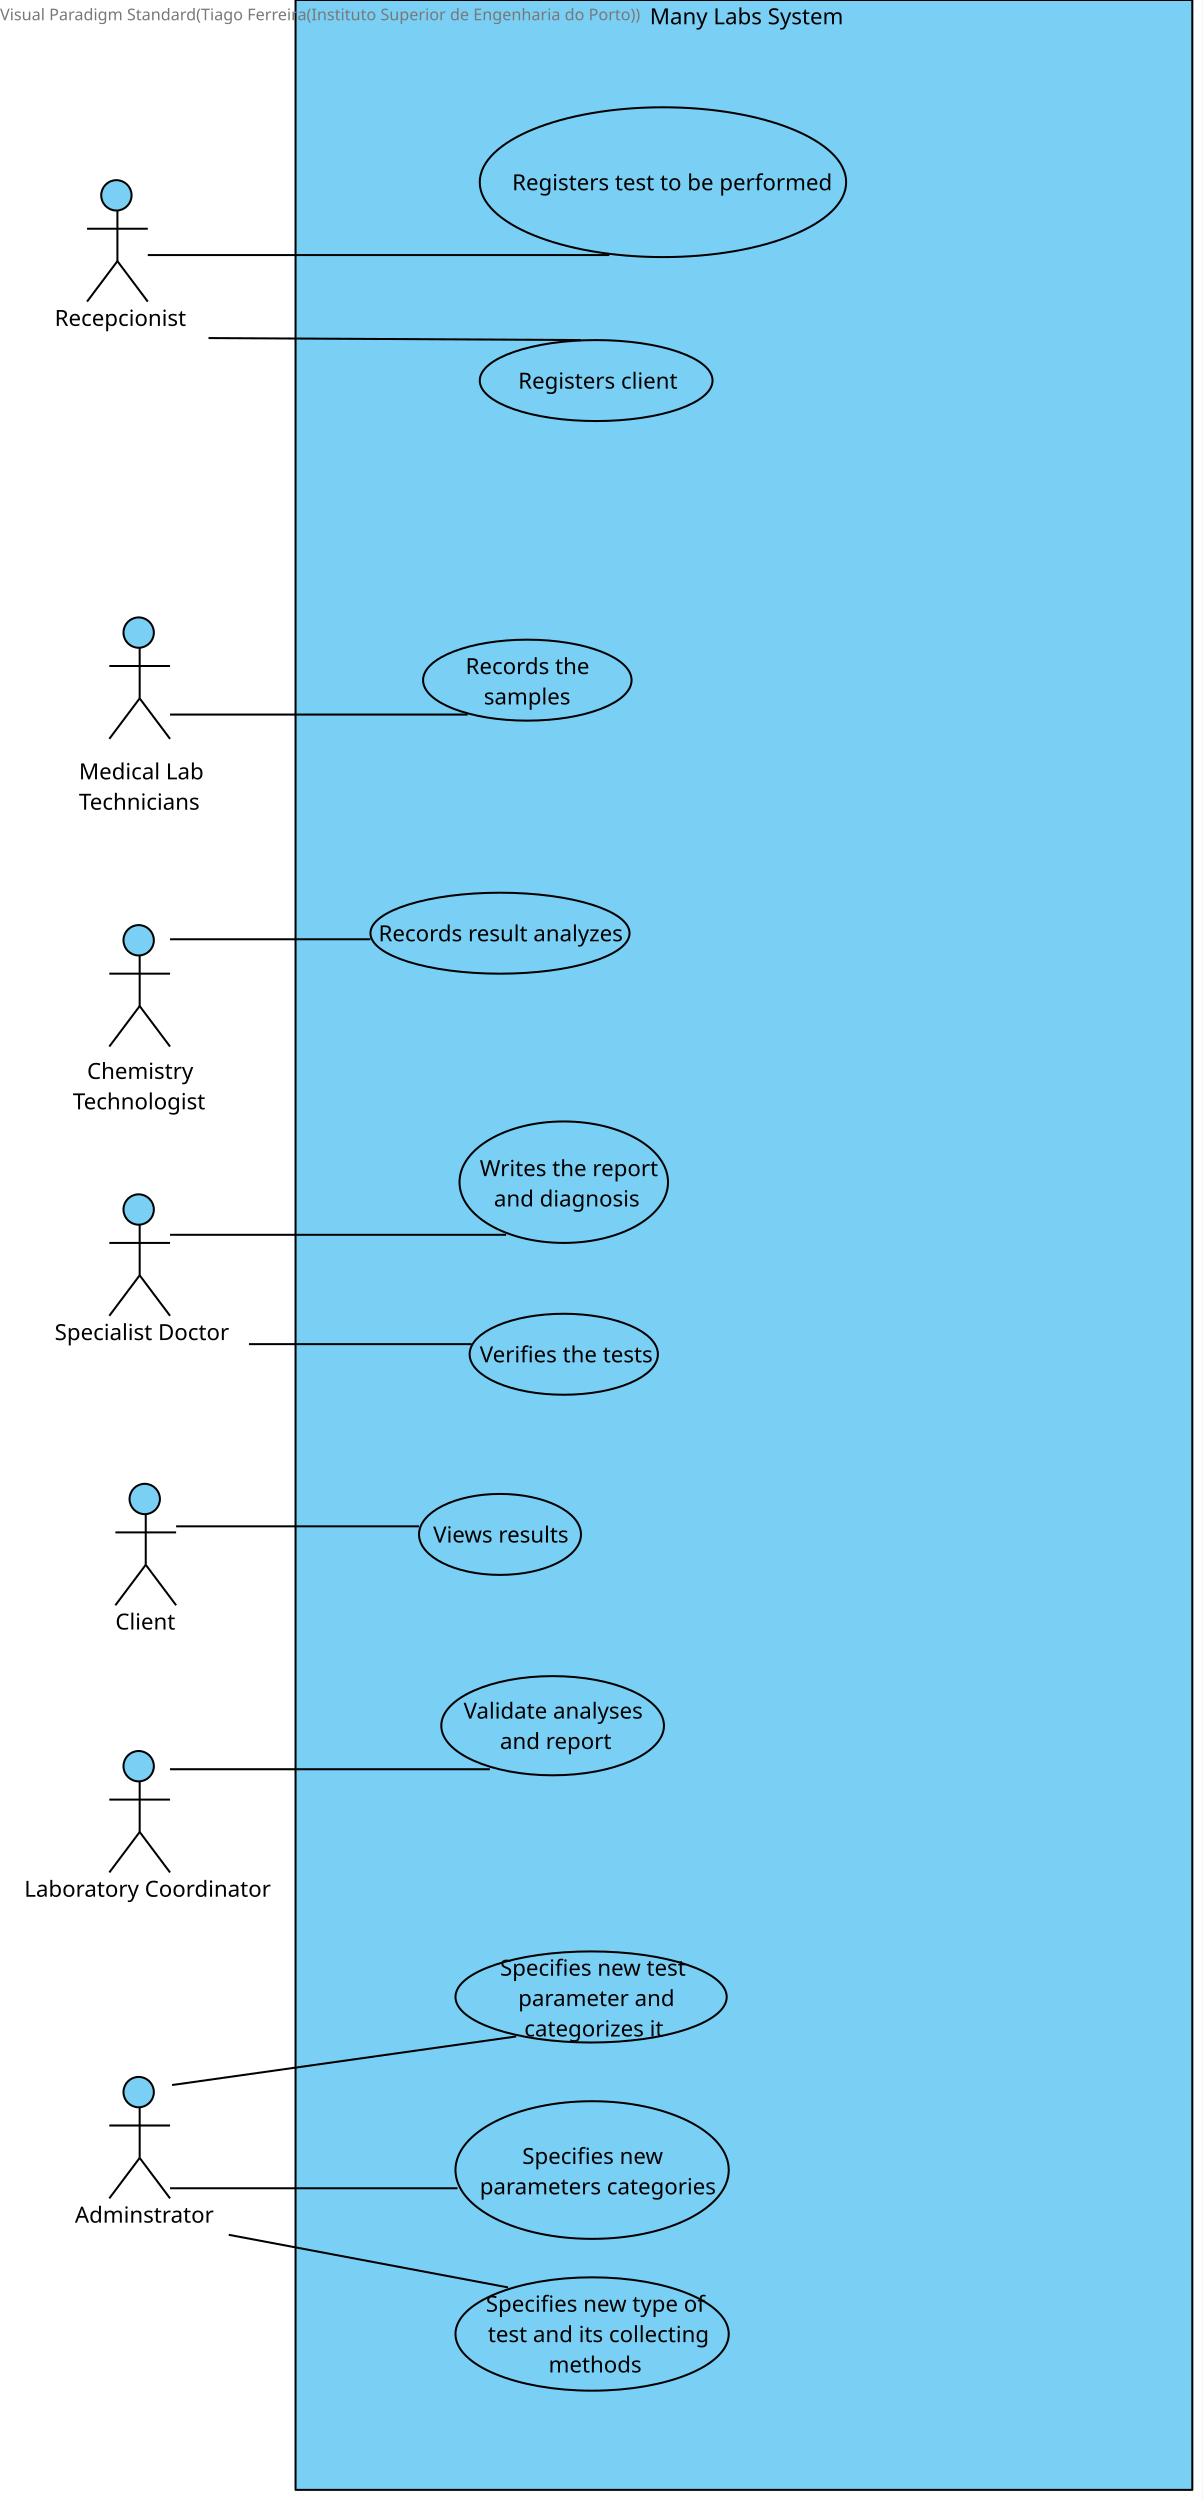
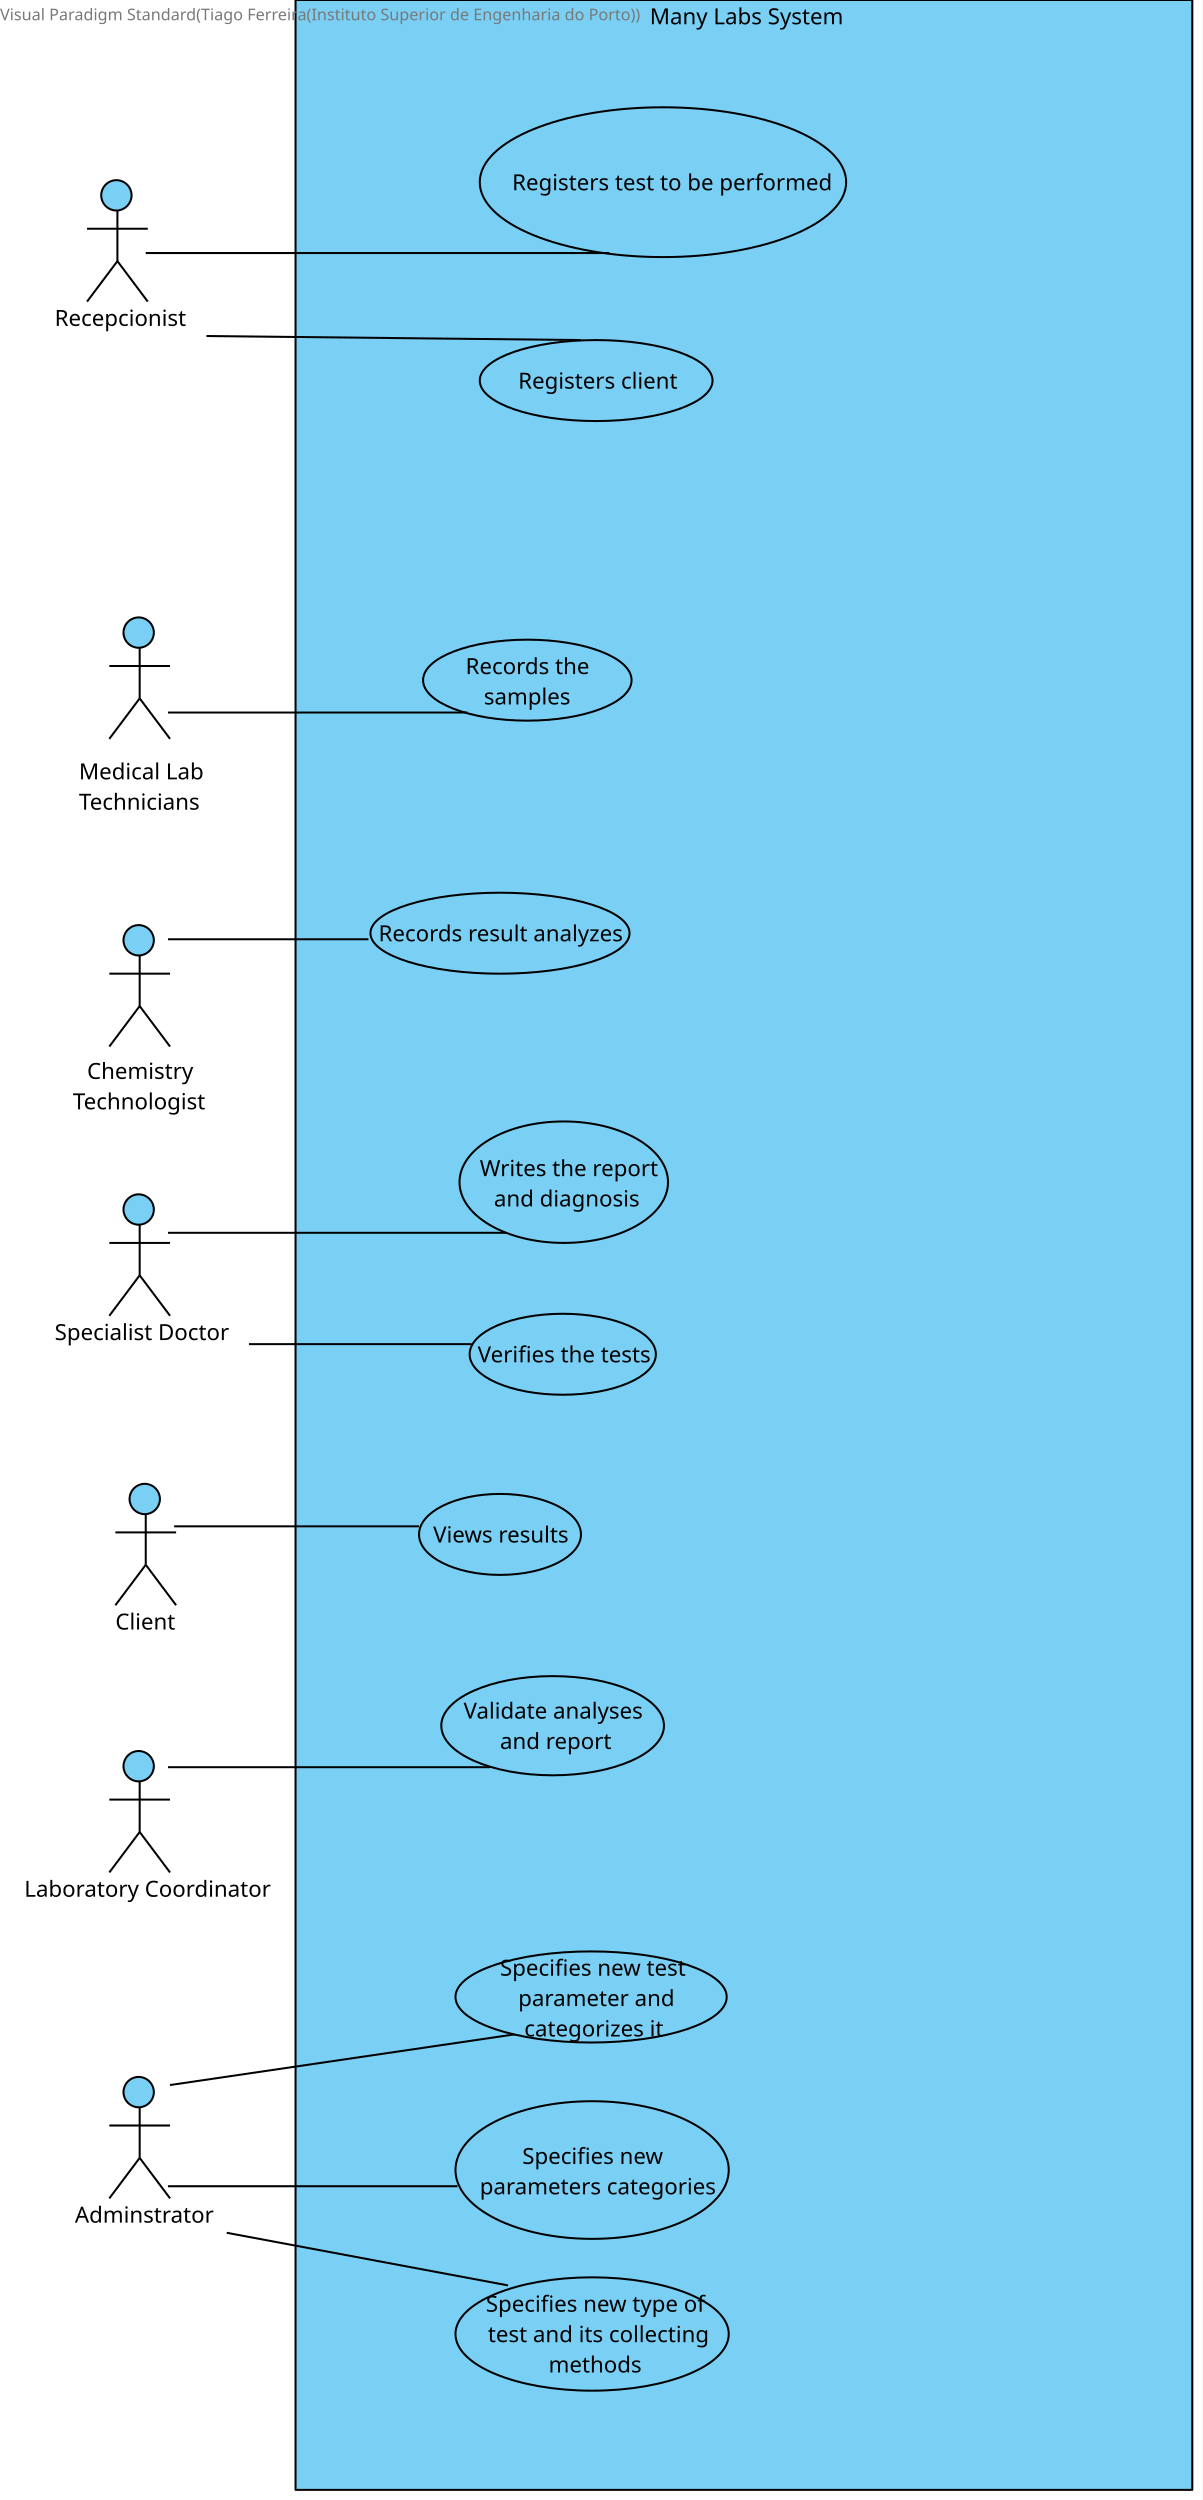
<svg xmlns="http://www.w3.org/2000/svg" fill-opacity="0" color-rendering="auto" color-interpolation="auto" text-rendering="auto" stroke="rgb(0,0,0)" stroke-linecap="square" width="594" stroke-miterlimit="10" shape-rendering="auto" stroke-opacity="0" fill="rgb(0,0,0)" stroke-dasharray="none" font-weight="normal" stroke-width="1" height="1235" font-family="'Dialog'" font-style="normal" stroke-linejoin="miter" font-size="12px" stroke-dashoffset="0" image-rendering="auto">
  <defs id="genericDefs" />
  <g>
    <defs id="defs1">
      <clipPath clipPathUnits="userSpaceOnUse" id="clipPath1">
        <path d="M-7 -7 L41 -7 L41 71 L-7 71 L-7 -7 Z" />
      </clipPath>
      <clipPath clipPathUnits="userSpaceOnUse" id="clipPath2">
        <path d="M-7 -7 L455 -7 L455 1242 L-7 1242 L-7 -7 Z" />
      </clipPath>
      <clipPath clipPathUnits="userSpaceOnUse" id="clipPath3">
-         <path d="M0 0 L0 1231 L444 1231 L444 0 Z" />
+         <path d="M0 0 L0 1231 L445 1231 L445 0 Z" />
      </clipPath>
      <clipPath clipPathUnits="userSpaceOnUse" id="clipPath4">
        <path d="M-7 -7 L192 -7 L192 85 L-7 85 L-7 -7 Z" />
      </clipPath>
      <clipPath clipPathUnits="userSpaceOnUse" id="clipPath5">
        <path d="M0 0 L0 74 L181 74 L181 0 Z" />
      </clipPath>
      <clipPath clipPathUnits="userSpaceOnUse" id="clipPath6">
        <path d="M-7 -7 L126 -7 L126 51 L-7 51 L-7 -7 Z" />
      </clipPath>
      <clipPath clipPathUnits="userSpaceOnUse" id="clipPath7">
        <path d="M0 0 L0 40 L115 40 L115 0 Z" />
      </clipPath>
      <clipPath clipPathUnits="userSpaceOnUse" id="clipPath8">
        <path d="M-7 -7 L114 -7 L114 51 L-7 51 L-7 -7 Z" />
      </clipPath>
      <clipPath clipPathUnits="userSpaceOnUse" id="clipPath9">
        <path d="M0 0 L0 40 L103 40 L103 0 Z" />
      </clipPath>
      <clipPath clipPathUnits="userSpaceOnUse" id="clipPath10">
        <path d="M-7 -7 L114 -7 L114 71 L-7 71 L-7 -7 Z" />
      </clipPath>
      <clipPath clipPathUnits="userSpaceOnUse" id="clipPath11">
        <path d="M0 0 L0 60 L103 60 L103 0 Z" />
      </clipPath>
      <clipPath clipPathUnits="userSpaceOnUse" id="clipPath12">
        <path d="M-7 -7 L121 -7 L121 60 L-7 60 L-7 -7 Z" />
      </clipPath>
      <clipPath clipPathUnits="userSpaceOnUse" id="clipPath13">
        <path d="M0 0 L0 49 L110 49 L110 0 Z" />
      </clipPath>
      <clipPath clipPathUnits="userSpaceOnUse" id="clipPath14">
        <path d="M-7 -7 L146 -7 L146 79 L-7 79 L-7 -7 Z" />
      </clipPath>
      <clipPath clipPathUnits="userSpaceOnUse" id="clipPath15">
        <path d="M0 0 L0 68 L135 68 L135 0 Z" />
      </clipPath>
      <clipPath clipPathUnits="userSpaceOnUse" id="clipPath16">
        <path d="M-7 -7 L139 -7 L139 51 L-7 51 L-7 -7 Z" />
      </clipPath>
      <clipPath clipPathUnits="userSpaceOnUse" id="clipPath17">
        <path d="M0 0 L0 40 L128 40 L128 0 Z" />
      </clipPath>
      <clipPath clipPathUnits="userSpaceOnUse" id="clipPath18">
        <path d="M-7 -7 L91 -7 L91 51 L-7 51 L-7 -7 Z" />
      </clipPath>
      <clipPath clipPathUnits="userSpaceOnUse" id="clipPath19">
        <path d="M0 0 L0 40 L80 40 L80 0 Z" />
      </clipPath>
      <clipPath clipPathUnits="userSpaceOnUse" id="clipPath20">
        <path d="M-7 -7 L145 -7 L145 56 L-7 56 L-7 -7 Z" />
      </clipPath>
      <clipPath clipPathUnits="userSpaceOnUse" id="clipPath21">
        <path d="M0 0 L0 45 L134 45 L134 0 Z" />
      </clipPath>
      <clipPath clipPathUnits="userSpaceOnUse" id="clipPath22">
        <path d="M-7 -7 L146 -7 L146 67 L-7 67 L-7 -7 Z" />
      </clipPath>
      <clipPath clipPathUnits="userSpaceOnUse" id="clipPath23">
        <path d="M0 0 L0 56 L135 56 L135 0 Z" />
      </clipPath>
      <clipPath clipPathUnits="userSpaceOnUse" id="clipPath24">
-         <path d="M-7 -7 L104 -7 L104 51 L-7 51 L-7 -7 Z" />
+         <path d="M-7 -7 L103 -7 L103 51 L-7 51 L-7 -7 Z" />
      </clipPath>
      <clipPath clipPathUnits="userSpaceOnUse" id="clipPath25">
-         <path d="M0 0 L0 40 L93 40 L93 0 Z" />
+         <path d="M0 0 L0 40 L92 40 L92 0 Z" />
      </clipPath>
      <clipPath clipPathUnits="userSpaceOnUse" id="clipPath26">
        <path d="M-83 -15 L166 -15 L166 30 L-83 30 L-83 -15 Z" />
      </clipPath>
      <clipPath clipPathUnits="userSpaceOnUse" id="clipPath27">
        <path d="M-90 -47 L180 -47 L180 94 L-90 94 L-90 -47 Z" />
      </clipPath>
      <clipPath clipPathUnits="userSpaceOnUse" id="clipPath28">
        <path d="M-82 -38 L164 -38 L164 76 L-82 76 L-82 -38 Z" />
      </clipPath>
      <clipPath clipPathUnits="userSpaceOnUse" id="clipPath29">
        <path d="M-103 -16 L206 -16 L206 32 L-103 32 L-103 -16 Z" />
      </clipPath>
      <clipPath clipPathUnits="userSpaceOnUse" id="clipPath30">
        <path d="M-134 -16 L268 -16 L268 32 L-134 32 L-134 -16 Z" />
      </clipPath>
      <clipPath clipPathUnits="userSpaceOnUse" id="clipPath31">
        <path d="M-50 -15 L100 -15 L100 30 L-50 30 L-50 -15 Z" />
      </clipPath>
      <clipPath clipPathUnits="userSpaceOnUse" id="clipPath32">
-         <path d="M0 0 L316 0 L316 87 L0 87 L0 0 Z" />
+         <path d="M0 0 L315 0 L315 87 L0 87 L0 0 Z" />
      </clipPath>
      <clipPath clipPathUnits="userSpaceOnUse" id="clipPath33">
-         <path d="M0 0 L0 65 L69 65 L69 80 L0 80 L0 87 L316 87 L316 0 Z" />
+         <path d="M0 0 L0 65 L69 65 L69 80 L0 80 L0 87 L315 87 L315 0 Z" />
      </clipPath>
      <clipPath clipPathUnits="userSpaceOnUse" id="clipPath34">
-         <path d="M0 0 L235 0 L235 87 L0 87 L0 0 Z" />
+         <path d="M0 0 L234 0 L234 87 L0 87 L0 0 Z" />
      </clipPath>
      <clipPath clipPathUnits="userSpaceOnUse" id="clipPath35">
-         <path d="M0 0 L0 54 L72 54 L72 87 L235 87 L235 0 Z" />
+         <path d="M0 0 L0 55 L72 55 L72 87 L234 87 L234 0 Z" />
      </clipPath>
      <clipPath clipPathUnits="userSpaceOnUse" id="clipPath36">
        <path d="M0 0 L254 0 L254 87 L0 87 L0 0 Z" />
      </clipPath>
      <clipPath clipPathUnits="userSpaceOnUse" id="clipPath37">
-         <path d="M0 0 L0 82 L78 82 L78 87 L254 87 L254 0 Z" />
+         <path d="M0 0 L0 83 L78 83 L78 87 L254 87 L254 0 Z" />
      </clipPath>
      <clipPath clipPathUnits="userSpaceOnUse" id="clipPath38">
-         <path d="M0 0 L246 0 L246 87 L0 87 L0 0 Z" />
+         <path d="M0 0 L245 0 L245 87 L0 87 L0 0 Z" />
      </clipPath>
      <clipPath clipPathUnits="userSpaceOnUse" id="clipPath39">
-         <path d="M0 0 L0 87 L246 87 L246 0 Z" />
+         <path d="M0 0 L0 87 L245 87 L245 0 Z" />
      </clipPath>
      <clipPath clipPathUnits="userSpaceOnUse" id="clipPath40">
-         <path d="M0 0 L230 0 L230 87 L0 87 L0 0 Z" />
+         <path d="M0 0 L229 0 L229 87 L0 87 L0 0 Z" />
      </clipPath>
      <clipPath clipPathUnits="userSpaceOnUse" id="clipPath41">
-         <path d="M0 0 L0 47 L68 47 L68 62 L0 62 L0 87 L230 87 L230 0 Z" />
+         <path d="M0 0 L0 47 L68 47 L68 62 L0 62 L0 87 L229 87 L229 0 Z" />
      </clipPath>
      <clipPath clipPathUnits="userSpaceOnUse" id="clipPath42">
-         <path d="M0 0 L272 0 L272 89 L0 89 L0 0 Z" />
+         <path d="M0 0 L271 0 L271 89 L0 89 L0 0 Z" />
      </clipPath>
      <clipPath clipPathUnits="userSpaceOnUse" id="clipPath43">
-         <path d="M0 0 L0 24 L39 24 L39 39 L0 39 L0 89 L272 89 L272 0 Z" />
+         <path d="M0 0 L0 24 L39 24 L39 39 L0 39 L0 89 L271 89 L271 0 Z" />
      </clipPath>
      <clipPath clipPathUnits="userSpaceOnUse" id="clipPath44">
        <path d="M0 0 L186 0 L186 87 L0 87 L0 0 Z" />
      </clipPath>
      <clipPath clipPathUnits="userSpaceOnUse" id="clipPath45">
        <path d="M0 0 L0 87 L186 87 L186 0 Z" />
      </clipPath>
      <clipPath clipPathUnits="userSpaceOnUse" id="clipPath46">
        <path d="M0 0 L207 0 L207 87 L0 87 L0 0 Z" />
      </clipPath>
      <clipPath clipPathUnits="userSpaceOnUse" id="clipPath47">
        <path d="M0 0 L0 87 L2 87 L2 81 L52 81 L52 87 L207 87 L207 0 Z" />
      </clipPath>
      <clipPath clipPathUnits="userSpaceOnUse" id="clipPath48">
-         <path d="M0 0 L257 0 L257 112 L0 112 L0 0 Z" />
+         <path d="M0 0 L257 0 L257 111 L0 111 L0 0 Z" />
      </clipPath>
      <clipPath clipPathUnits="userSpaceOnUse" id="clipPath49">
-         <path d="M0 0 L0 112 L257 112 L257 0 Z" />
+         <path d="M0 0 L0 111 L257 111 L257 0 Z" />
      </clipPath>
      <clipPath clipPathUnits="userSpaceOnUse" id="clipPath50">
-         <path d="M0 0 L226 0 L226 114 L0 114 L0 0 Z" />
+         <path d="M0 0 L225 0 L225 114 L0 114 L0 0 Z" />
      </clipPath>
      <clipPath clipPathUnits="userSpaceOnUse" id="clipPath51">
-         <path d="M0 0 L0 24 L39 24 L39 39 L0 39 L0 114 L226 114 L226 0 Z" />
+         <path d="M0 0 L0 25 L39 25 L39 40 L0 40 L0 114 L225 114 L225 0 Z" />
      </clipPath>
      <clipPath clipPathUnits="userSpaceOnUse" id="clipPath52">
-         <path d="M0 0 L191 0 L191 81 L0 81 L0 0 Z" />
+         <path d="M0 0 L190 0 L190 80 L0 80 L0 0 Z" />
      </clipPath>
      <clipPath clipPathUnits="userSpaceOnUse" id="clipPath53">
-         <path d="M0 0 L0 24 L35 24 L35 40 L0 40 L0 81 L191 81 L191 0 Z" />
+         <path d="M0 0 L0 24 L36 24 L36 40 L0 40 L0 80 L190 80 L190 0 Z" />
      </clipPath>
    </defs>
    <g fill="white" text-rendering="geometricPrecision" fill-opacity="1" stroke-opacity="1" stroke="white">
      <rect x="0" width="594" height="1235" y="0" stroke="none" />
    </g>
    <g font-size="11px" transform="translate(43,89)" fill-opacity="1" fill="rgb(122,207,245)" text-rendering="geometricPrecision" image-rendering="optimizeQuality" font-family="sans-serif" stroke="rgb(122,207,245)" stroke-opacity="1">
      <circle r="7.5" clip-path="url(#clipPath1)" cx="14.5" cy="7.5" stroke="none" />
    </g>
    <g stroke-linecap="butt" font-size="11px" transform="translate(43,89)" fill-opacity="1" fill="black" text-rendering="geometricPrecision" image-rendering="optimizeQuality" font-family="sans-serif" stroke-linejoin="round" stroke="black" stroke-opacity="1" stroke-miterlimit="0">
      <circle fill="none" r="7.5" clip-path="url(#clipPath1)" cx="14.5" cy="7.5" />
      <line y2="40" fill="none" x1="15" clip-path="url(#clipPath1)" x2="15" y1="15" />
      <line y2="24" fill="none" x1="0" clip-path="url(#clipPath1)" x2="30" y1="24" />
      <line y2="60" fill="none" x1="15" clip-path="url(#clipPath1)" x2="0" y1="40" />
      <line y2="60" fill="none" x1="15" clip-path="url(#clipPath1)" x2="30" y1="40" />
    </g>
    <g font-size="11px" transform="translate(146,0)" fill-opacity="1" fill="rgb(122,207,245)" text-rendering="geometricPrecision" image-rendering="optimizeQuality" font-family="sans-serif" stroke="rgb(122,207,245)" stroke-opacity="1">
      <rect x="0" width="443" height="1230" y="0" clip-path="url(#clipPath2)" stroke="none" />
    </g>
    <g stroke-linecap="butt" font-size="11px" transform="translate(146,0)" fill-opacity="1" fill="black" text-rendering="geometricPrecision" image-rendering="optimizeQuality" font-family="sans-serif" stroke-linejoin="round" stroke="black" stroke-opacity="1" stroke-miterlimit="0">
      <rect fill="none" x="0" width="443" height="1230" y="0" clip-path="url(#clipPath2)" />
    </g>
    <g font-size="11px" transform="translate(146,0)" fill-opacity="1" fill="black" text-rendering="geometricPrecision" image-rendering="optimizeQuality" font-family="sans-serif" stroke="black" stroke-opacity="1">
      <text x="175" xml:space="preserve" y="12" clip-path="url(#clipPath3)" stroke="none">Many Labs System</text>
    </g>
    <g font-size="11px" transform="translate(237,53)" fill-opacity="1" fill="rgb(122,207,245)" text-rendering="geometricPrecision" image-rendering="optimizeQuality" font-family="sans-serif" stroke="rgb(122,207,245)" stroke-opacity="1">
      <ellipse rx="90.5" ry="37" clip-path="url(#clipPath4)" cx="90.5" cy="37" stroke="none" />
    </g>
    <g stroke-linecap="butt" font-size="11px" transform="translate(237,53)" fill-opacity="1" fill="black" text-rendering="geometricPrecision" image-rendering="optimizeQuality" font-family="sans-serif" stroke-linejoin="round" stroke="black" stroke-opacity="1" stroke-miterlimit="0">
      <ellipse rx="90.5" fill="none" ry="37" clip-path="url(#clipPath4)" cx="90.5" cy="37" />
    </g>
    <g font-size="11px" transform="translate(237,53)" fill-opacity="1" fill="black" text-rendering="geometricPrecision" image-rendering="optimizeQuality" font-family="sans-serif" stroke="black" stroke-opacity="1">
      <text x="16" xml:space="preserve" y="41" clip-path="url(#clipPath5)" stroke="none">Registers test to be performed</text>
    </g>
    <g font-size="11px" transform="translate(237,168)" fill-opacity="1" fill="rgb(122,207,245)" text-rendering="geometricPrecision" image-rendering="optimizeQuality" font-family="sans-serif" stroke="rgb(122,207,245)" stroke-opacity="1">
      <ellipse rx="57.5" ry="20" clip-path="url(#clipPath6)" cx="57.5" cy="20" stroke="none" />
    </g>
    <g stroke-linecap="butt" font-size="11px" transform="translate(237,168)" fill-opacity="1" fill="black" text-rendering="geometricPrecision" image-rendering="optimizeQuality" font-family="sans-serif" stroke-linejoin="round" stroke="black" stroke-opacity="1" stroke-miterlimit="0">
      <ellipse rx="57.5" fill="none" ry="20" clip-path="url(#clipPath6)" cx="57.5" cy="20" />
    </g>
    <g font-size="11px" transform="translate(237,168)" fill-opacity="1" fill="black" text-rendering="geometricPrecision" image-rendering="optimizeQuality" font-family="sans-serif" stroke="black" stroke-opacity="1">
      <text x="19" xml:space="preserve" y="24" clip-path="url(#clipPath7)" stroke="none">Registers client</text>
    </g>
    <g font-size="11px" transform="translate(54,305)" fill-opacity="1" fill="rgb(122,207,245)" text-rendering="geometricPrecision" image-rendering="optimizeQuality" font-family="sans-serif" stroke="rgb(122,207,245)" stroke-opacity="1">
      <circle r="7.5" clip-path="url(#clipPath1)" cx="14.5" cy="7.5" stroke="none" />
    </g>
    <g stroke-linecap="butt" font-size="11px" transform="translate(54,305)" fill-opacity="1" fill="black" text-rendering="geometricPrecision" image-rendering="optimizeQuality" font-family="sans-serif" stroke-linejoin="round" stroke="black" stroke-opacity="1" stroke-miterlimit="0">
      <circle fill="none" r="7.5" clip-path="url(#clipPath1)" cx="14.5" cy="7.5" />
      <line y2="40" fill="none" x1="15" clip-path="url(#clipPath1)" x2="15" y1="15" />
      <line y2="24" fill="none" x1="0" clip-path="url(#clipPath1)" x2="30" y1="24" />
      <line y2="60" fill="none" x1="15" clip-path="url(#clipPath1)" x2="0" y1="40" />
      <line y2="60" fill="none" x1="15" clip-path="url(#clipPath1)" x2="30" y1="40" />
    </g>
    <g font-size="11px" transform="translate(209,316)" fill-opacity="1" fill="rgb(122,207,245)" text-rendering="geometricPrecision" image-rendering="optimizeQuality" font-family="sans-serif" stroke="rgb(122,207,245)" stroke-opacity="1">
      <ellipse rx="51.5" ry="20" clip-path="url(#clipPath8)" cx="51.5" cy="20" stroke="none" />
    </g>
    <g stroke-linecap="butt" font-size="11px" transform="translate(209,316)" fill-opacity="1" fill="black" text-rendering="geometricPrecision" image-rendering="optimizeQuality" font-family="sans-serif" stroke-linejoin="round" stroke="black" stroke-opacity="1" stroke-miterlimit="0">
      <ellipse rx="51.5" fill="none" ry="20" clip-path="url(#clipPath8)" cx="51.5" cy="20" />
    </g>
    <g font-size="11px" transform="translate(209,316)" fill-opacity="1" fill="black" text-rendering="geometricPrecision" image-rendering="optimizeQuality" font-family="sans-serif" stroke="black" stroke-opacity="1">
      <text x="21" xml:space="preserve" y="17" clip-path="url(#clipPath9)" stroke="none">Records the</text>
      <text x="30" xml:space="preserve" y="32" clip-path="url(#clipPath9)" stroke="none">samples</text>
    </g>
    <g font-size="11px" transform="translate(54,457)" fill-opacity="1" fill="rgb(122,207,245)" text-rendering="geometricPrecision" image-rendering="optimizeQuality" font-family="sans-serif" stroke="rgb(122,207,245)" stroke-opacity="1">
      <circle r="7.5" clip-path="url(#clipPath1)" cx="14.5" cy="7.5" stroke="none" />
    </g>
    <g stroke-linecap="butt" font-size="11px" transform="translate(54,457)" fill-opacity="1" fill="black" text-rendering="geometricPrecision" image-rendering="optimizeQuality" font-family="sans-serif" stroke-linejoin="round" stroke="black" stroke-opacity="1" stroke-miterlimit="0">
      <circle fill="none" r="7.5" clip-path="url(#clipPath1)" cx="14.5" cy="7.5" />
      <line y2="40" fill="none" x1="15" clip-path="url(#clipPath1)" x2="15" y1="15" />
      <line y2="24" fill="none" x1="0" clip-path="url(#clipPath1)" x2="30" y1="24" />
      <line y2="60" fill="none" x1="15" clip-path="url(#clipPath1)" x2="0" y1="40" />
      <line y2="60" fill="none" x1="15" clip-path="url(#clipPath1)" x2="30" y1="40" />
    </g>
    <g font-size="11px" transform="translate(227,554)" fill-opacity="1" fill="rgb(122,207,245)" text-rendering="geometricPrecision" image-rendering="optimizeQuality" font-family="sans-serif" stroke="rgb(122,207,245)" stroke-opacity="1">
      <ellipse rx="51.5" ry="30" clip-path="url(#clipPath10)" cx="51.5" cy="30" stroke="none" />
    </g>
    <g stroke-linecap="butt" font-size="11px" transform="translate(227,554)" fill-opacity="1" fill="black" text-rendering="geometricPrecision" image-rendering="optimizeQuality" font-family="sans-serif" stroke-linejoin="round" stroke="black" stroke-opacity="1" stroke-miterlimit="0">
      <ellipse rx="51.5" fill="none" ry="30" clip-path="url(#clipPath10)" cx="51.5" cy="30" />
    </g>
    <g font-size="11px" transform="translate(227,554)" fill-opacity="1" fill="black" text-rendering="geometricPrecision" image-rendering="optimizeQuality" font-family="sans-serif" stroke="black" stroke-opacity="1">
      <text x="10" xml:space="preserve" y="27" clip-path="url(#clipPath11)" stroke="none">Writes the report</text>
      <text x="17" xml:space="preserve" y="42" clip-path="url(#clipPath11)" stroke="none">and diagnosis</text>
    </g>
    <g font-size="11px" transform="translate(54,590)" fill-opacity="1" fill="rgb(122,207,245)" text-rendering="geometricPrecision" image-rendering="optimizeQuality" font-family="sans-serif" stroke="rgb(122,207,245)" stroke-opacity="1">
      <circle r="7.5" clip-path="url(#clipPath1)" cx="14.5" cy="7.5" stroke="none" />
    </g>
    <g stroke-linecap="butt" font-size="11px" transform="translate(54,590)" fill-opacity="1" fill="black" text-rendering="geometricPrecision" image-rendering="optimizeQuality" font-family="sans-serif" stroke-linejoin="round" stroke="black" stroke-opacity="1" stroke-miterlimit="0">
      <circle fill="none" r="7.5" clip-path="url(#clipPath1)" cx="14.5" cy="7.5" />
      <line y2="40" fill="none" x1="15" clip-path="url(#clipPath1)" x2="15" y1="15" />
      <line y2="24" fill="none" x1="0" clip-path="url(#clipPath1)" x2="30" y1="24" />
      <line y2="60" fill="none" x1="15" clip-path="url(#clipPath1)" x2="0" y1="40" />
      <line y2="60" fill="none" x1="15" clip-path="url(#clipPath1)" x2="30" y1="40" />
    </g>
    <g font-size="11px" transform="translate(54,865)" fill-opacity="1" fill="rgb(122,207,245)" text-rendering="geometricPrecision" image-rendering="optimizeQuality" font-family="sans-serif" stroke="rgb(122,207,245)" stroke-opacity="1">
      <circle r="7.5" clip-path="url(#clipPath1)" cx="14.5" cy="7.5" stroke="none" />
    </g>
    <g stroke-linecap="butt" font-size="11px" transform="translate(54,865)" fill-opacity="1" fill="black" text-rendering="geometricPrecision" image-rendering="optimizeQuality" font-family="sans-serif" stroke-linejoin="round" stroke="black" stroke-opacity="1" stroke-miterlimit="0">
      <circle fill="none" r="7.5" clip-path="url(#clipPath1)" cx="14.5" cy="7.5" />
      <line y2="40" fill="none" x1="15" clip-path="url(#clipPath1)" x2="15" y1="15" />
      <line y2="24" fill="none" x1="0" clip-path="url(#clipPath1)" x2="30" y1="24" />
      <line y2="60" fill="none" x1="15" clip-path="url(#clipPath1)" x2="0" y1="40" />
      <line y2="60" fill="none" x1="15" clip-path="url(#clipPath1)" x2="30" y1="40" />
    </g>
    <g font-size="11px" transform="translate(218,828)" fill-opacity="1" fill="rgb(122,207,245)" text-rendering="geometricPrecision" image-rendering="optimizeQuality" font-family="sans-serif" stroke="rgb(122,207,245)" stroke-opacity="1">
      <ellipse rx="55" ry="24.5" clip-path="url(#clipPath12)" cx="55" cy="24.5" stroke="none" />
    </g>
    <g stroke-linecap="butt" font-size="11px" transform="translate(218,828)" fill-opacity="1" fill="black" text-rendering="geometricPrecision" image-rendering="optimizeQuality" font-family="sans-serif" stroke-linejoin="round" stroke="black" stroke-opacity="1" stroke-miterlimit="0">
      <ellipse rx="55" fill="none" ry="24.5" clip-path="url(#clipPath12)" cx="55" cy="24.5" />
    </g>
    <g font-size="11px" transform="translate(218,828)" fill-opacity="1" fill="black" text-rendering="geometricPrecision" image-rendering="optimizeQuality" font-family="sans-serif" stroke="black" stroke-opacity="1">
      <text x="11" xml:space="preserve" y="21" clip-path="url(#clipPath13)" stroke="none">Validate analyses</text>
      <text x="29" xml:space="preserve" y="36" clip-path="url(#clipPath13)" stroke="none">and report</text>
    </g>
    <g font-size="11px" transform="translate(54,1026)" fill-opacity="1" fill="rgb(122,207,245)" text-rendering="geometricPrecision" image-rendering="optimizeQuality" font-family="sans-serif" stroke="rgb(122,207,245)" stroke-opacity="1">
      <circle r="7.5" clip-path="url(#clipPath1)" cx="14.5" cy="7.5" stroke="none" />
    </g>
    <g stroke-linecap="butt" font-size="11px" transform="translate(54,1026)" fill-opacity="1" fill="black" text-rendering="geometricPrecision" image-rendering="optimizeQuality" font-family="sans-serif" stroke-linejoin="round" stroke="black" stroke-opacity="1" stroke-miterlimit="0">
      <circle fill="none" r="7.5" clip-path="url(#clipPath1)" cx="14.5" cy="7.5" />
      <line y2="40" fill="none" x1="15" clip-path="url(#clipPath1)" x2="15" y1="15" />
      <line y2="24" fill="none" x1="0" clip-path="url(#clipPath1)" x2="30" y1="24" />
      <line y2="60" fill="none" x1="15" clip-path="url(#clipPath1)" x2="0" y1="40" />
      <line y2="60" fill="none" x1="15" clip-path="url(#clipPath1)" x2="30" y1="40" />
    </g>
    <g font-size="11px" transform="translate(225,1038)" fill-opacity="1" fill="rgb(122,207,245)" text-rendering="geometricPrecision" image-rendering="optimizeQuality" font-family="sans-serif" stroke="rgb(122,207,245)" stroke-opacity="1">
      <ellipse rx="67.5" ry="34" clip-path="url(#clipPath14)" cx="67.5" cy="34" stroke="none" />
    </g>
    <g stroke-linecap="butt" font-size="11px" transform="translate(225,1038)" fill-opacity="1" fill="black" text-rendering="geometricPrecision" image-rendering="optimizeQuality" font-family="sans-serif" stroke-linejoin="round" stroke="black" stroke-opacity="1" stroke-miterlimit="0">
      <ellipse rx="67.5" fill="none" ry="34" clip-path="url(#clipPath14)" cx="67.5" cy="34" />
    </g>
    <g font-size="11px" transform="translate(225,1038)" fill-opacity="1" fill="black" text-rendering="geometricPrecision" image-rendering="optimizeQuality" font-family="sans-serif" stroke="black" stroke-opacity="1">
      <text x="33" xml:space="preserve" y="31" clip-path="url(#clipPath15)" stroke="none">Specifies new</text>
      <text x="12" xml:space="preserve" y="46" clip-path="url(#clipPath15)" stroke="none">parameters categories</text>
    </g>
    <g font-size="11px" transform="translate(183,441)" fill-opacity="1" fill="rgb(122,207,245)" text-rendering="geometricPrecision" image-rendering="optimizeQuality" font-family="sans-serif" stroke="rgb(122,207,245)" stroke-opacity="1">
      <ellipse rx="64" ry="20" clip-path="url(#clipPath16)" cx="64" cy="20" stroke="none" />
    </g>
    <g stroke-linecap="butt" font-size="11px" transform="translate(183,441)" fill-opacity="1" fill="black" text-rendering="geometricPrecision" image-rendering="optimizeQuality" font-family="sans-serif" stroke-linejoin="round" stroke="black" stroke-opacity="1" stroke-miterlimit="0">
      <ellipse rx="64" fill="none" ry="20" clip-path="url(#clipPath16)" cx="64" cy="20" />
    </g>
    <g font-size="11px" transform="translate(183,441)" fill-opacity="1" fill="black" text-rendering="geometricPrecision" image-rendering="optimizeQuality" font-family="sans-serif" stroke="black" stroke-opacity="1">
      <text x="4" xml:space="preserve" y="24" clip-path="url(#clipPath17)" stroke="none">Records result analyzes</text>
    </g>
    <g font-size="11px" transform="translate(57,733)" fill-opacity="1" fill="rgb(122,207,245)" text-rendering="geometricPrecision" image-rendering="optimizeQuality" font-family="sans-serif" stroke="rgb(122,207,245)" stroke-opacity="1">
      <circle r="7.5" clip-path="url(#clipPath1)" cx="14.5" cy="7.5" stroke="none" />
    </g>
    <g stroke-linecap="butt" font-size="11px" transform="translate(57,733)" fill-opacity="1" fill="black" text-rendering="geometricPrecision" image-rendering="optimizeQuality" font-family="sans-serif" stroke-linejoin="round" stroke="black" stroke-opacity="1" stroke-miterlimit="0">
      <circle fill="none" r="7.5" clip-path="url(#clipPath1)" cx="14.5" cy="7.5" />
      <line y2="40" fill="none" x1="15" clip-path="url(#clipPath1)" x2="15" y1="15" />
      <line y2="24" fill="none" x1="0" clip-path="url(#clipPath1)" x2="30" y1="24" />
      <line y2="60" fill="none" x1="15" clip-path="url(#clipPath1)" x2="0" y1="40" />
      <line y2="60" fill="none" x1="15" clip-path="url(#clipPath1)" x2="30" y1="40" />
    </g>
    <g font-size="11px" transform="translate(207,738)" fill-opacity="1" fill="rgb(122,207,245)" text-rendering="geometricPrecision" image-rendering="optimizeQuality" font-family="sans-serif" stroke="rgb(122,207,245)" stroke-opacity="1">
      <ellipse rx="40" ry="20" clip-path="url(#clipPath18)" cx="40" cy="20" stroke="none" />
    </g>
    <g stroke-linecap="butt" font-size="11px" transform="translate(207,738)" fill-opacity="1" fill="black" text-rendering="geometricPrecision" image-rendering="optimizeQuality" font-family="sans-serif" stroke-linejoin="round" stroke="black" stroke-opacity="1" stroke-miterlimit="0">
      <ellipse rx="40" fill="none" ry="20" clip-path="url(#clipPath18)" cx="40" cy="20" />
    </g>
    <g font-size="11px" transform="translate(207,738)" fill-opacity="1" fill="black" text-rendering="geometricPrecision" image-rendering="optimizeQuality" font-family="sans-serif" stroke="black" stroke-opacity="1">
      <text x="7" xml:space="preserve" y="24" clip-path="url(#clipPath19)" stroke="none">Views results</text>
    </g>
    <g font-size="11px" transform="translate(225,964)" fill-opacity="1" fill="rgb(122,207,245)" text-rendering="geometricPrecision" image-rendering="optimizeQuality" font-family="sans-serif" stroke="rgb(122,207,245)" stroke-opacity="1">
      <ellipse rx="67" ry="22.5" clip-path="url(#clipPath20)" cx="67" cy="22.5" stroke="none" />
    </g>
    <g stroke-linecap="butt" font-size="11px" transform="translate(225,964)" fill-opacity="1" fill="black" text-rendering="geometricPrecision" image-rendering="optimizeQuality" font-family="sans-serif" stroke-linejoin="round" stroke="black" stroke-opacity="1" stroke-miterlimit="0">
      <ellipse rx="67" fill="none" ry="22.5" clip-path="url(#clipPath20)" cx="67" cy="22.5" />
    </g>
    <g font-size="11px" transform="translate(225,964)" fill-opacity="1" fill="black" text-rendering="geometricPrecision" image-rendering="optimizeQuality" font-family="sans-serif" stroke="black" stroke-opacity="1">
      <text x="22" xml:space="preserve" y="12" clip-path="url(#clipPath21)" stroke="none">Specifies new test</text>
      <text x="31" xml:space="preserve" y="27" clip-path="url(#clipPath21)" stroke="none">parameter and</text>
      <text x="34" xml:space="preserve" y="42" clip-path="url(#clipPath21)" stroke="none">categorizes it</text>
    </g>
    <g font-size="11px" transform="translate(225,1125)" fill-opacity="1" fill="rgb(122,207,245)" text-rendering="geometricPrecision" image-rendering="optimizeQuality" font-family="sans-serif" stroke="rgb(122,207,245)" stroke-opacity="1">
      <ellipse rx="67.5" ry="28" clip-path="url(#clipPath22)" cx="67.5" cy="28" stroke="none" />
    </g>
    <g stroke-linecap="butt" font-size="11px" transform="translate(225,1125)" fill-opacity="1" fill="black" text-rendering="geometricPrecision" image-rendering="optimizeQuality" font-family="sans-serif" stroke-linejoin="round" stroke="black" stroke-opacity="1" stroke-miterlimit="0">
      <ellipse rx="67.5" fill="none" ry="28" clip-path="url(#clipPath22)" cx="67.5" cy="28" />
    </g>
    <g font-size="11px" transform="translate(225,1125)" fill-opacity="1" fill="black" text-rendering="geometricPrecision" image-rendering="optimizeQuality" font-family="sans-serif" stroke="black" stroke-opacity="1">
      <text x="15" xml:space="preserve" y="17" clip-path="url(#clipPath23)" stroke="none">Specifies new type of</text>
      <text x="16" xml:space="preserve" y="32" clip-path="url(#clipPath23)" stroke="none">test and its collecting</text>
      <text x="46" xml:space="preserve" y="47" clip-path="url(#clipPath23)" stroke="none">methods</text>
    </g>
    <g font-size="11px" transform="translate(232,649)" fill-opacity="1" fill="rgb(122,207,245)" text-rendering="geometricPrecision" image-rendering="optimizeQuality" font-family="sans-serif" stroke="rgb(122,207,245)" stroke-opacity="1">
-       <ellipse rx="46.5" ry="20" clip-path="url(#clipPath24)" cx="46.5" cy="20" stroke="none" />
+       <ellipse rx="46" ry="20" clip-path="url(#clipPath24)" cx="46" cy="20" stroke="none" />
    </g>
    <g stroke-linecap="butt" font-size="11px" transform="translate(232,649)" fill-opacity="1" fill="black" text-rendering="geometricPrecision" image-rendering="optimizeQuality" font-family="sans-serif" stroke-linejoin="round" stroke="black" stroke-opacity="1" stroke-miterlimit="0">
-       <ellipse rx="46.5" fill="none" ry="20" clip-path="url(#clipPath24)" cx="46.5" cy="20" />
+       <ellipse rx="46" fill="none" ry="20" clip-path="url(#clipPath24)" cx="46" cy="20" />
    </g>
    <g font-size="11px" transform="translate(232,649)" fill-opacity="1" fill="black" text-rendering="geometricPrecision" image-rendering="optimizeQuality" font-family="sans-serif" stroke="black" stroke-opacity="1">
-       <text x="5" xml:space="preserve" y="24" clip-path="url(#clipPath25)" stroke="none">Verifies the tests</text>
+       <text x="4" xml:space="preserve" y="24" clip-path="url(#clipPath25)" stroke="none">Verifies the tests</text>
    </g>
    <g font-size="11px" transform="translate(17,149)" fill-opacity="1" fill="black" text-rendering="geometricPrecision" image-rendering="optimizeQuality" font-family="sans-serif" stroke="black" stroke-opacity="1">
      <text x="10" xml:space="preserve" y="12" clip-path="url(#clipPath26)" stroke="none">Recepcionist</text>
    </g>
    <g font-size="11px" transform="translate(24,365)" fill-opacity="1" fill="black" text-rendering="geometricPrecision" image-rendering="optimizeQuality" font-family="sans-serif" stroke="black" stroke-opacity="1">
      <text x="15" xml:space="preserve" y="20" clip-path="url(#clipPath27)" stroke="none">Medical Lab</text>
      <text x="15" xml:space="preserve" y="35" clip-path="url(#clipPath27)" stroke="none">Technicians</text>
    </g>
    <g font-size="11px" transform="translate(27,517)" fill-opacity="1" fill="black" text-rendering="geometricPrecision" image-rendering="optimizeQuality" font-family="sans-serif" stroke="black" stroke-opacity="1">
      <text x="16" xml:space="preserve" y="16" clip-path="url(#clipPath28)" stroke="none">Chemistry</text>
      <text x="9" xml:space="preserve" y="31" clip-path="url(#clipPath28)" stroke="none">Technologist</text>
    </g>
    <g font-size="11px" transform="translate(17,650)" fill-opacity="1" fill="black" text-rendering="geometricPrecision" image-rendering="optimizeQuality" font-family="sans-serif" stroke="black" stroke-opacity="1">
      <text x="10" xml:space="preserve" y="12" clip-path="url(#clipPath29)" stroke="none">Specialist Doctor</text>
    </g>
    <g font-size="11px" transform="translate(2,925)" fill-opacity="1" fill="black" text-rendering="geometricPrecision" image-rendering="optimizeQuality" font-family="sans-serif" stroke="black" stroke-opacity="1">
      <text x="10" xml:space="preserve" y="12" clip-path="url(#clipPath30)" stroke="none">Laboratory Coordinator</text>
    </g>
    <g font-size="11px" transform="translate(27,1086)" fill-opacity="1" fill="black" text-rendering="geometricPrecision" image-rendering="optimizeQuality" font-family="sans-serif" stroke="black" stroke-opacity="1">
      <text x="10" xml:space="preserve" y="12" clip-path="url(#clipPath26)" stroke="none">Adminstrator</text>
    </g>
    <g font-size="11px" transform="translate(47,793)" fill-opacity="1" fill="black" text-rendering="geometricPrecision" image-rendering="optimizeQuality" font-family="sans-serif" stroke="black" stroke-opacity="1">
      <text x="10" xml:space="preserve" y="12" clip-path="url(#clipPath31)" stroke="none">Client</text>
    </g>
    <g stroke-linecap="butt" font-size="11px" transform="translate(31,84)" fill-opacity="1" fill="black" text-rendering="geometricPrecision" image-rendering="optimizeQuality" font-family="sans-serif" stroke-linejoin="round" stroke="black" stroke-opacity="1">
-       <line y2="42" fill="none" x1="42" clip-path="url(#clipPath33)" x2="270" y1="42" />
-     </g>
-     <g stroke-linecap="butt" font-size="11px" transform="translate(42,311)" fill-opacity="1" fill="black" text-rendering="geometricPrecision" image-rendering="optimizeQuality" font-family="sans-serif" stroke-linejoin="round" stroke="black" stroke-opacity="1">
-       <line y2="42" fill="none" x1="189" clip-path="url(#clipPath35)" x2="42" y1="42" />
-     </g>
-     <g stroke-linecap="butt" font-size="11px" transform="translate(42,568)" fill-opacity="1" fill="black" text-rendering="geometricPrecision" image-rendering="optimizeQuality" font-family="sans-serif" stroke-linejoin="round" stroke="black" stroke-opacity="1">
-       <line y2="42" fill="none" x1="42" clip-path="url(#clipPath37)" x2="208" y1="42" />
-     </g>
-     <g stroke-linecap="butt" font-size="11px" transform="translate(42,832)" fill-opacity="1" fill="black" text-rendering="geometricPrecision" image-rendering="optimizeQuality" font-family="sans-serif" stroke-linejoin="round" stroke="black" stroke-opacity="1">
-       <line y2="42" fill="none" x1="42" clip-path="url(#clipPath39)" x2="200" y1="42" />
+       <line y2="41" fill="none" x1="41" clip-path="url(#clipPath33)" x2="270" y1="41" />
+     </g>
+     <g stroke-linecap="butt" font-size="11px" transform="translate(42,310)" fill-opacity="1" fill="black" text-rendering="geometricPrecision" image-rendering="optimizeQuality" font-family="sans-serif" stroke-linejoin="round" stroke="black" stroke-opacity="1">
+       <line y2="42" fill="none" x1="189" clip-path="url(#clipPath35)" x2="41" y1="42" />
+     </g>
+     <g stroke-linecap="butt" font-size="11px" transform="translate(42,567)" fill-opacity="1" fill="black" text-rendering="geometricPrecision" image-rendering="optimizeQuality" font-family="sans-serif" stroke-linejoin="round" stroke="black" stroke-opacity="1">
+       <line y2="42" fill="none" x1="41" clip-path="url(#clipPath37)" x2="208" y1="42" />
+     </g>
+     <g stroke-linecap="butt" font-size="11px" transform="translate(42,831)" fill-opacity="1" fill="black" text-rendering="geometricPrecision" image-rendering="optimizeQuality" font-family="sans-serif" stroke-linejoin="round" stroke="black" stroke-opacity="1">
+       <line y2="42" fill="none" x1="41" clip-path="url(#clipPath39)" x2="200" y1="42" />
    </g>
    <g stroke-linecap="butt" font-size="11px" transform="translate(42,1039)" fill-opacity="1" fill="black" text-rendering="geometricPrecision" image-rendering="optimizeQuality" font-family="sans-serif" stroke-linejoin="round" stroke="black" stroke-opacity="1">
-       <line y2="42" fill="none" x1="42" clip-path="url(#clipPath41)" x2="184" y1="42" />
+       <line y2="41" fill="none" x1="41" clip-path="url(#clipPath41)" x2="184" y1="41" />
    </g>
    <g stroke-linecap="butt" font-size="11px" transform="translate(61,125)" fill-opacity="1" fill="black" text-rendering="geometricPrecision" image-rendering="optimizeQuality" font-family="sans-serif" stroke-linejoin="round" stroke="black" stroke-opacity="1">
-       <line y2="43" fill="none" x1="42" clip-path="url(#clipPath43)" x2="226" y1="42" />
+       <line y2="43" fill="none" x1="41" clip-path="url(#clipPath43)" x2="226" y1="41" />
    </g>
    <g stroke-linecap="butt" font-size="11px" transform="translate(42,422)" fill-opacity="1" fill="black" text-rendering="geometricPrecision" image-rendering="optimizeQuality" font-family="sans-serif" stroke-linejoin="round" stroke="black" stroke-opacity="1">
-       <line y2="42" fill="none" x1="42" clip-path="url(#clipPath45)" x2="141" y1="42" />
+       <line y2="42" fill="none" x1="41" clip-path="url(#clipPath45)" x2="140" y1="42" />
    </g>
    <g stroke-linecap="butt" font-size="11px" transform="translate(45,712)" fill-opacity="1" fill="black" text-rendering="geometricPrecision" image-rendering="optimizeQuality" font-family="sans-serif" stroke-linejoin="round" stroke="black" stroke-opacity="1">
-       <line y2="42" fill="none" x1="42" clip-path="url(#clipPath47)" x2="162" y1="42" />
-     </g>
-     <g stroke-linecap="butt" font-size="11px" transform="translate(43,964)" fill-opacity="1" fill="black" text-rendering="geometricPrecision" image-rendering="optimizeQuality" font-family="sans-serif" stroke-linejoin="round" stroke="black" stroke-opacity="1">
-       <line y2="42" fill="none" x1="42" clip-path="url(#clipPath49)" x2="212" y1="66" />
-     </g>
-     <g stroke-linecap="butt" font-size="11px" transform="translate(71,1062)" fill-opacity="1" fill="black" text-rendering="geometricPrecision" image-rendering="optimizeQuality" font-family="sans-serif" stroke-linejoin="round" stroke="black" stroke-opacity="1">
-       <line y2="68" fill="none" x1="42" clip-path="url(#clipPath51)" x2="180" y1="42" />
-     </g>
-     <g stroke-linecap="butt" font-size="11px" transform="translate(85,626)" fill-opacity="1" fill="black" text-rendering="geometricPrecision" image-rendering="optimizeQuality" font-family="sans-serif" stroke-linejoin="round" stroke="black" stroke-opacity="1">
-       <line y2="38" fill="none" x1="38" clip-path="url(#clipPath53)" x2="148" y1="38" />
+       <line y2="42" fill="none" x1="41" clip-path="url(#clipPath47)" x2="162" y1="42" />
+     </g>
+     <g stroke-linecap="butt" font-size="11px" transform="translate(42,964)" fill-opacity="1" fill="black" text-rendering="geometricPrecision" image-rendering="optimizeQuality" font-family="sans-serif" stroke-linejoin="round" stroke="black" stroke-opacity="1">
+       <line y2="41" fill="none" x1="42" clip-path="url(#clipPath49)" x2="212" y1="66" />
+     </g>
+     <g stroke-linecap="butt" font-size="11px" transform="translate(71,1061)" fill-opacity="1" fill="black" text-rendering="geometricPrecision" image-rendering="optimizeQuality" font-family="sans-serif" stroke-linejoin="round" stroke="black" stroke-opacity="1">
+       <line y2="68" fill="none" x1="41" clip-path="url(#clipPath51)" x2="180" y1="42" />
+     </g>
+     <g stroke-linecap="butt" font-size="11px" transform="translate(84,626)" fill-opacity="1" fill="black" text-rendering="geometricPrecision" image-rendering="optimizeQuality" font-family="sans-serif" stroke-linejoin="round" stroke="black" stroke-opacity="1">
+       <line y2="38" fill="none" x1="39" clip-path="url(#clipPath53)" x2="149" y1="38" />
    </g>
    <g font-size="8px" fill-opacity="1" fill="rgb(120,120,120)" text-rendering="geometricPrecision" image-rendering="optimizeQuality" stroke="rgb(120,120,120)" stroke-opacity="1">
      <text x="0" xml:space="preserve" y="10" stroke="none">Visual Paradigm Standard(Tiago Ferreira(Instituto Superior de Engenharia do Porto))</text>
    </g>
  </g>
</svg>
